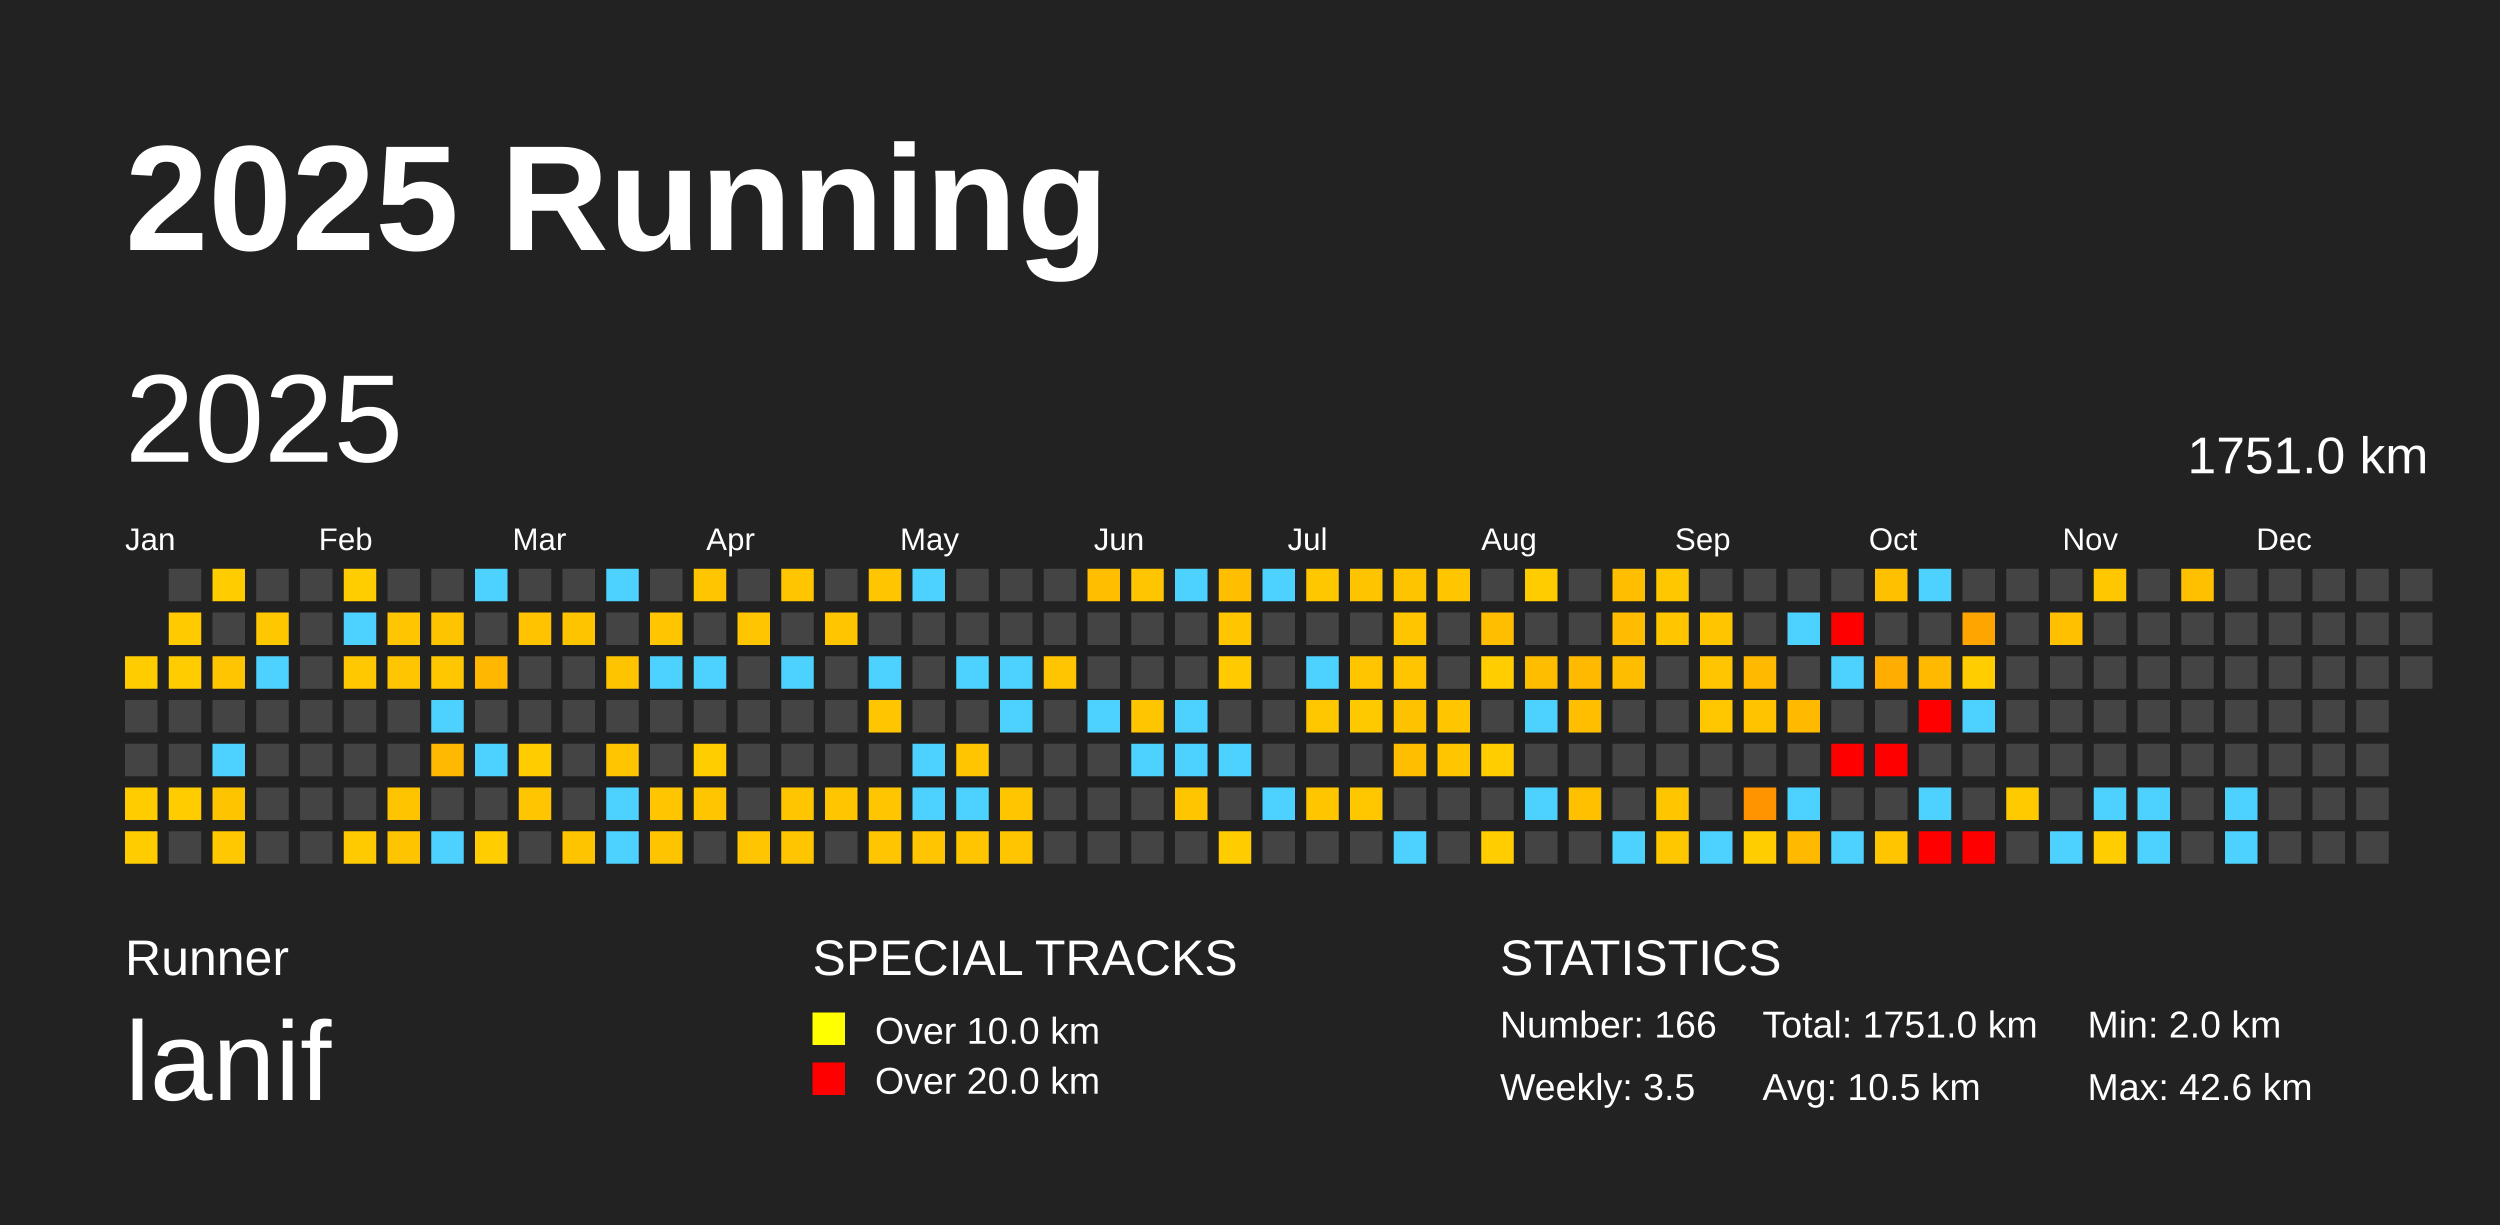
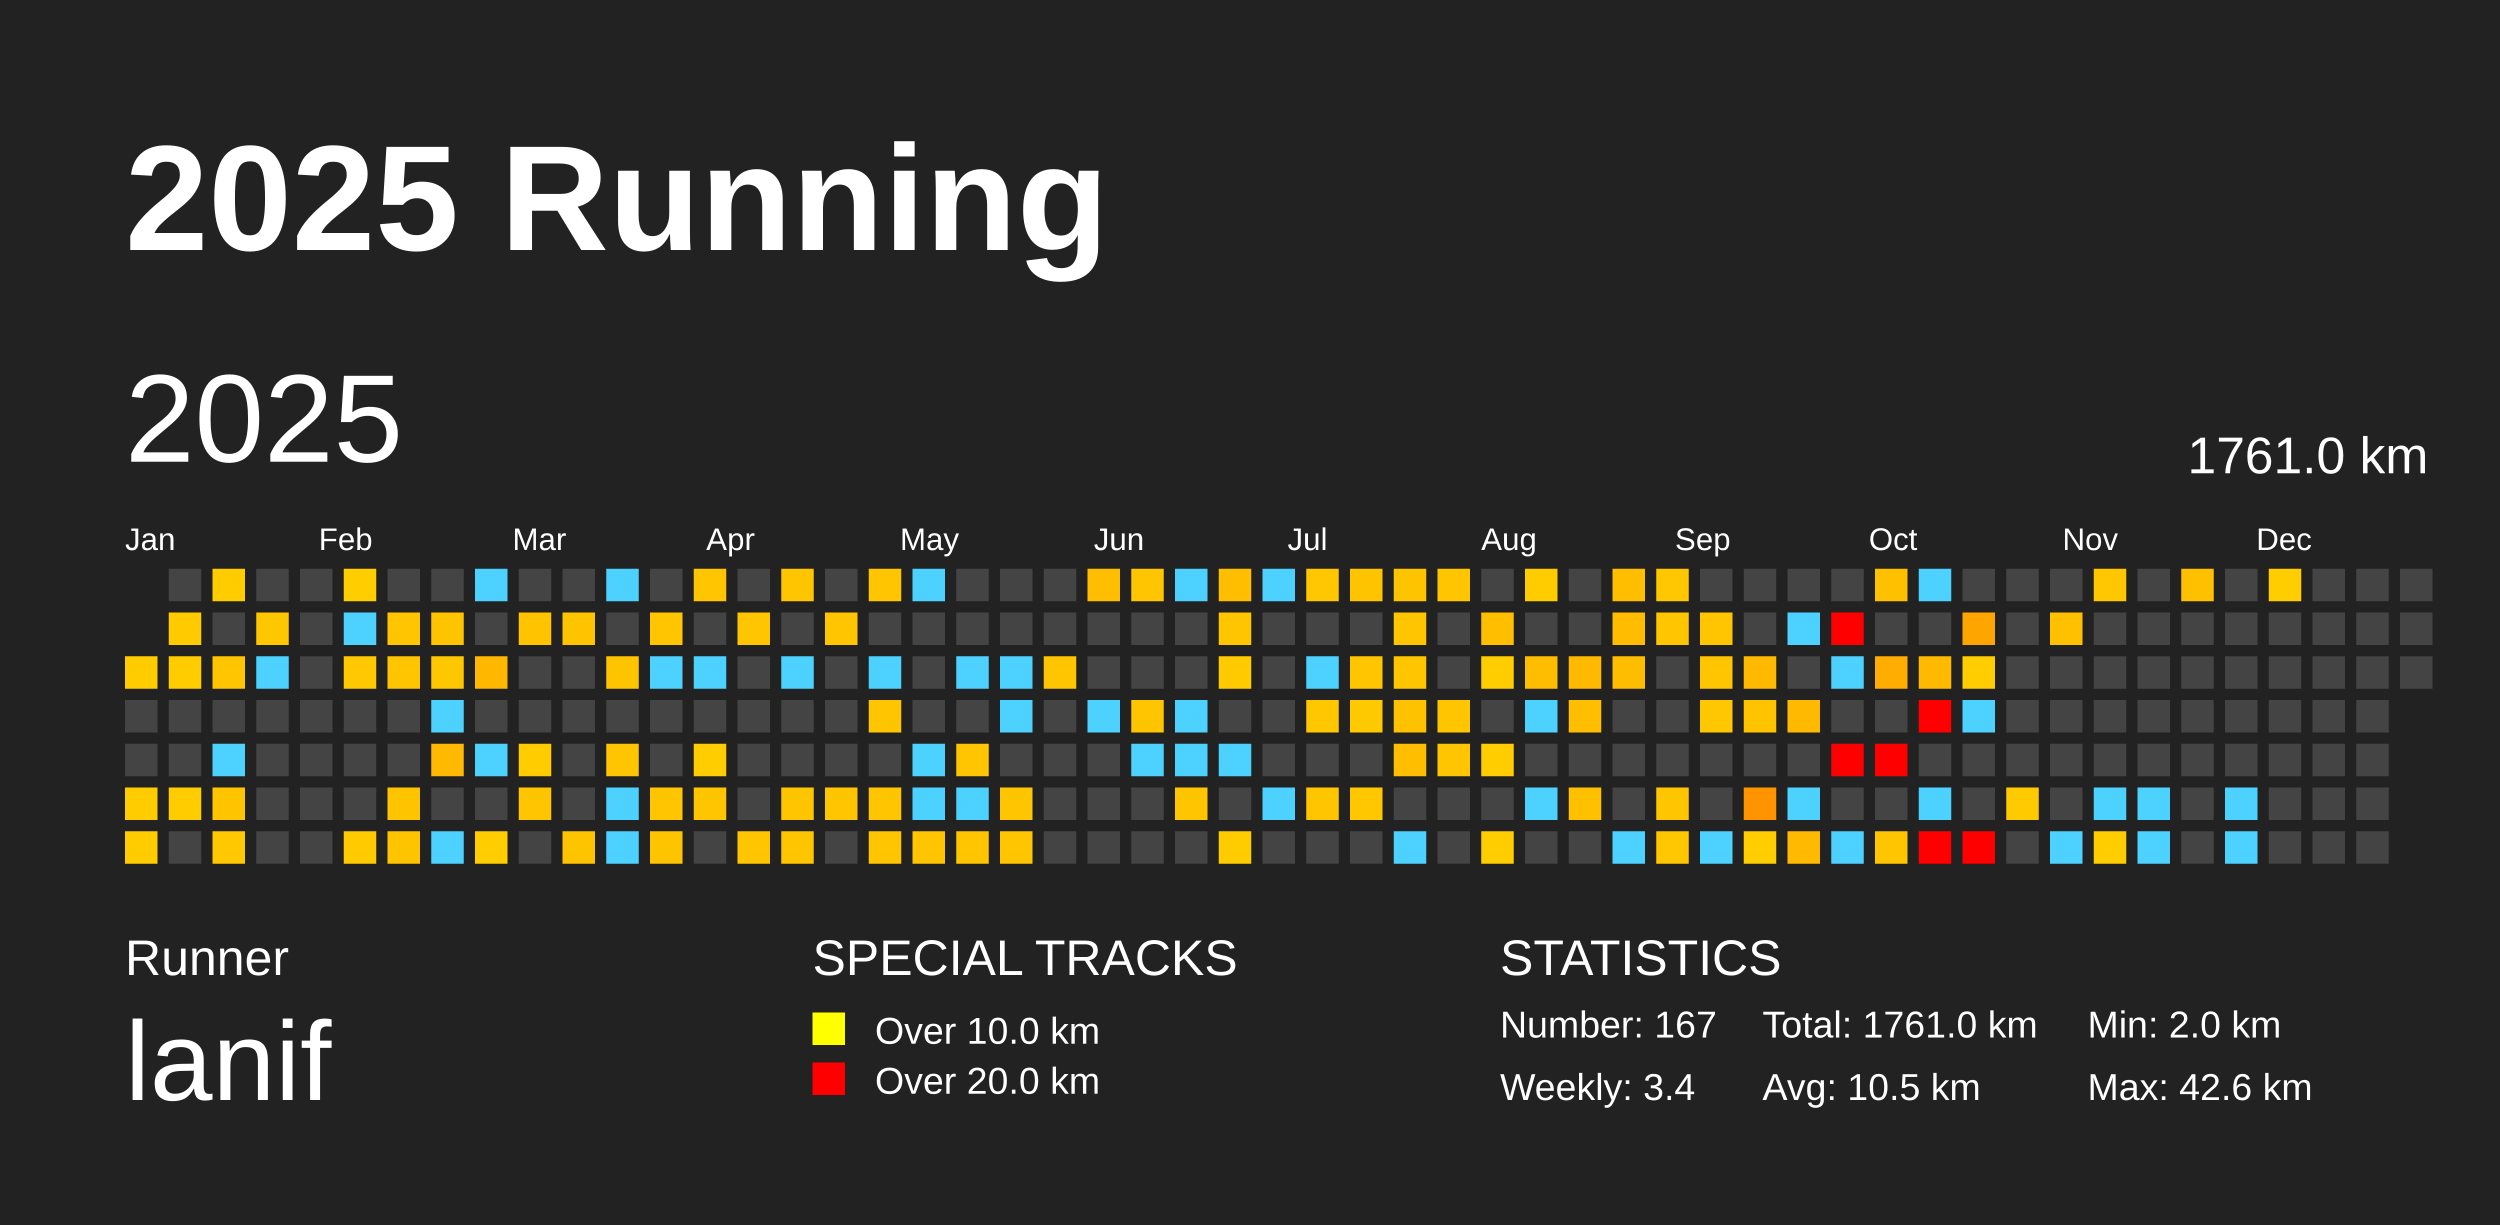
<svg xmlns="http://www.w3.org/2000/svg" baseProfile="full" height="98mm" version="1.1" viewBox="0,0,200,98" width="200mm">
  <defs />
  <rect fill="#222222" height="98" width="200" x="0" y="0" />
  <text fill="#FFFFFF" style="font-size:12px; font-family:Arial; font-weight:bold;" x="10" y="20">2025 Running</text>
  <text fill="#FFFFFF" style="font-size:4px; font-family:Arial" x="10" y="78">Runner</text>
  <text fill="#FFFFFF" style="font-size:9px; font-family:Arial" x="10" y="88">lanif</text>
  <text fill="#FFFFFF" style="font-size:4px; font-family:Arial" x="65" y="78">SPECIAL TRACKS</text>
  <rect fill="yellow" height="2.6" width="2.6" x="65" y="81" />
  <text fill="#FFFFFF" style="font-size:3px; font-family:Arial" x="70" y="83.5">Over 10.0 km</text>
  <rect fill="red" height="2.6" width="2.6" x="65" y="85" />
  <text fill="#FFFFFF" style="font-size:3px; font-family:Arial" x="70" y="87.5">Over 20.0 km</text>
  <text fill="#FFFFFF" style="font-size:4px; font-family:Arial" x="120" y="78">STATISTICS</text>
-   <text fill="#FFFFFF" style="font-size:3px; font-family:Arial" x="120" y="83">Number: 166</text>
-   <text fill="#FFFFFF" style="font-size:3px; font-family:Arial" x="120" y="88">Weekly: 3.5</text>
-   <text fill="#FFFFFF" style="font-size:3px; font-family:Arial" x="141" y="83">Total: 1751.0 km</text>
+   <text fill="#FFFFFF" style="font-size:3px; font-family:Arial" x="120" y="83">Number: 167</text>
+   <text fill="#FFFFFF" style="font-size:3px; font-family:Arial" x="120" y="88">Weekly: 3.4</text>
+   <text fill="#FFFFFF" style="font-size:3px; font-family:Arial" x="141" y="83">Total: 1761.0 km</text>
  <text fill="#FFFFFF" style="font-size:3px; font-family:Arial" x="141" y="88">Avg: 10.5 km</text>
  <text fill="#FFFFFF" style="font-size:3px; font-family:Arial" x="167" y="83">Min: 2.0 km</text>
  <text fill="#FFFFFF" style="font-size:3px; font-family:Arial" x="167" y="88">Max: 42.6 km</text>
  <text dominant-baseline="hanging" fill="#FFFFFF" style="font-size:10.0px; font-family:Arial;" x="10" y="30">2025</text>
-   <text dominant-baseline="hanging" fill="#FFFFFF" style="font-size:4.125px; font-family:Arial;" x="175" y="35">1751.0 km</text>
+   <text dominant-baseline="hanging" fill="#FFFFFF" style="font-size:4.125px; font-family:Arial;" x="175" y="35">1761.0 km</text>
  <text fill="#FFFFFF" style="font-size:2.5px; font-family:Arial" x="10.0" y="44">Jan</text>
  <text fill="#FFFFFF" style="font-size:2.5px; font-family:Arial" x="25.5" y="44">Feb</text>
  <text fill="#FFFFFF" style="font-size:2.5px; font-family:Arial" x="41.0" y="44">Mar</text>
  <text fill="#FFFFFF" style="font-size:2.5px; font-family:Arial" x="56.5" y="44">Apr</text>
  <text fill="#FFFFFF" style="font-size:2.5px; font-family:Arial" x="72.0" y="44">May</text>
  <text fill="#FFFFFF" style="font-size:2.5px; font-family:Arial" x="87.5" y="44">Jun</text>
  <text fill="#FFFFFF" style="font-size:2.5px; font-family:Arial" x="103.0" y="44">Jul</text>
  <text fill="#FFFFFF" style="font-size:2.5px; font-family:Arial" x="118.5" y="44">Aug</text>
  <text fill="#FFFFFF" style="font-size:2.5px; font-family:Arial" x="134.0" y="44">Sep</text>
  <text fill="#FFFFFF" style="font-size:2.5px; font-family:Arial" x="149.5" y="44">Oct</text>
  <text fill="#FFFFFF" style="font-size:2.5px; font-family:Arial" x="165.0" y="44">Nov</text>
  <text fill="#FFFFFF" style="font-size:2.5px; font-family:Arial" x="180.5" y="44">Dec</text>
  <rect fill="#ffcc00" height="2.6" width="2.6" x="10.0" y="52.5" />
  <rect fill="#444444" height="2.6" width="2.6" x="10.0" y="56.0" />
  <rect fill="#444444" height="2.6" width="2.6" x="10.0" y="59.5" />
  <rect fill="#ffcc00" height="2.6" width="2.6" x="10.0" y="63.0" />
  <rect fill="#ffcc00" height="2.6" width="2.6" x="10.0" y="66.5" />
  <rect fill="#444444" height="2.6" width="2.6" x="13.5" y="45.5" />
  <rect fill="#ffcb00" height="2.6" width="2.6" x="13.5" y="49.0" />
  <rect fill="#ffcc00" height="2.6" width="2.6" x="13.5" y="52.5" />
  <rect fill="#444444" height="2.6" width="2.6" x="13.5" y="56.0" />
  <rect fill="#444444" height="2.6" width="2.6" x="13.5" y="59.5" />
  <rect fill="#ffcc00" height="2.6" width="2.6" x="13.5" y="63.0" />
  <rect fill="#444444" height="2.6" width="2.6" x="13.5" y="66.5" />
  <rect fill="#ffcc00" height="2.6" width="2.6" x="17.0" y="45.5" />
  <rect fill="#444444" height="2.6" width="2.6" x="17.0" y="49.0" />
  <rect fill="#ffc500" height="2.6" width="2.6" x="17.0" y="52.5" />
  <rect fill="#444444" height="2.6" width="2.6" x="17.0" y="56.0" />
  <rect fill="#4dd2ff" height="2.6" width="2.6" x="17.0" y="59.5" />
  <rect fill="#ffc400" height="2.6" width="2.6" x="17.0" y="63.0" />
  <rect fill="#ffc800" height="2.6" width="2.6" x="17.0" y="66.5" />
  <rect fill="#444444" height="2.6" width="2.6" x="20.5" y="45.5" />
  <rect fill="#ffc700" height="2.6" width="2.6" x="20.5" y="49.0" />
  <rect fill="#4dd2ff" height="2.6" width="2.6" x="20.5" y="52.5" />
  <rect fill="#444444" height="2.6" width="2.6" x="20.5" y="56.0" />
  <rect fill="#444444" height="2.6" width="2.6" x="20.5" y="59.5" />
  <rect fill="#444444" height="2.6" width="2.6" x="20.5" y="63.0" />
  <rect fill="#444444" height="2.6" width="2.6" x="20.5" y="66.5" />
  <rect fill="#444444" height="2.6" width="2.6" x="24.0" y="45.5" />
  <rect fill="#444444" height="2.6" width="2.6" x="24.0" y="49.0" />
  <rect fill="#444444" height="2.6" width="2.6" x="24.0" y="52.5" />
  <rect fill="#444444" height="2.6" width="2.6" x="24.0" y="56.0" />
  <rect fill="#444444" height="2.6" width="2.6" x="24.0" y="59.5" />
  <rect fill="#444444" height="2.6" width="2.6" x="24.0" y="63.0" />
  <rect fill="#444444" height="2.6" width="2.6" x="24.0" y="66.5" />
  <rect fill="#ffcd00" height="2.6" width="2.6" x="27.5" y="45.5" />
  <rect fill="#4dd2ff" height="2.6" width="2.6" x="27.5" y="49.0" />
  <rect fill="#ffc800" height="2.6" width="2.6" x="27.5" y="52.5" />
  <rect fill="#444444" height="2.6" width="2.6" x="27.5" y="56.0" />
  <rect fill="#444444" height="2.6" width="2.6" x="27.5" y="59.5" />
  <rect fill="#444444" height="2.6" width="2.6" x="27.5" y="63.0" />
  <rect fill="#ffcb00" height="2.6" width="2.6" x="27.5" y="66.5" />
  <rect fill="#444444" height="2.6" width="2.6" x="31.0" y="45.5" />
  <rect fill="#ffc500" height="2.6" width="2.6" x="31.0" y="49.0" />
  <rect fill="#ffc500" height="2.6" width="2.6" x="31.0" y="52.5" />
  <rect fill="#444444" height="2.6" width="2.6" x="31.0" y="56.0" />
  <rect fill="#444444" height="2.6" width="2.6" x="31.0" y="59.5" />
  <rect fill="#ffc400" height="2.6" width="2.6" x="31.0" y="63.0" />
  <rect fill="#ffc400" height="2.6" width="2.6" x="31.0" y="66.5" />
  <rect fill="#444444" height="2.6" width="2.6" x="34.5" y="45.5" />
  <rect fill="#ffc400" height="2.6" width="2.6" x="34.5" y="49.0" />
  <rect fill="#ffc700" height="2.6" width="2.6" x="34.5" y="52.5" />
  <rect fill="#4dd2ff" height="2.6" width="2.6" x="34.5" y="56.0" />
  <rect fill="#ffb900" height="2.6" width="2.6" x="34.5" y="59.5" />
  <rect fill="#444444" height="2.6" width="2.6" x="34.5" y="63.0" />
  <rect fill="#4dd2ff" height="2.6" width="2.6" x="34.5" y="66.5" />
  <rect fill="#4dd2ff" height="2.6" width="2.6" x="38.0" y="45.5" />
  <rect fill="#444444" height="2.6" width="2.6" x="38.0" y="49.0" />
  <rect fill="#ffb700" height="2.6" width="2.6" x="38.0" y="52.5" />
  <rect fill="#444444" height="2.6" width="2.6" x="38.0" y="56.0" />
  <rect fill="#4dd2ff" height="2.6" width="2.6" x="38.0" y="59.5" />
  <rect fill="#444444" height="2.6" width="2.6" x="38.0" y="63.0" />
  <rect fill="#ffcd00" height="2.6" width="2.6" x="38.0" y="66.5" />
  <rect fill="#444444" height="2.6" width="2.6" x="41.5" y="45.5" />
  <rect fill="#ffc300" height="2.6" width="2.6" x="41.5" y="49.0" />
  <rect fill="#444444" height="2.6" width="2.6" x="41.5" y="52.5" />
  <rect fill="#444444" height="2.6" width="2.6" x="41.5" y="56.0" />
  <rect fill="#ffcc00" height="2.6" width="2.6" x="41.5" y="59.5" />
  <rect fill="#ffc500" height="2.6" width="2.6" x="41.5" y="63.0" />
  <rect fill="#444444" height="2.6" width="2.6" x="41.5" y="66.5" />
  <rect fill="#444444" height="2.6" width="2.6" x="45.0" y="45.5" />
  <rect fill="#ffc400" height="2.6" width="2.6" x="45.0" y="49.0" />
  <rect fill="#444444" height="2.6" width="2.6" x="45.0" y="52.5" />
  <rect fill="#444444" height="2.6" width="2.6" x="45.0" y="56.0" />
  <rect fill="#444444" height="2.6" width="2.6" x="45.0" y="59.5" />
  <rect fill="#444444" height="2.6" width="2.6" x="45.0" y="63.0" />
  <rect fill="#ffc400" height="2.6" width="2.6" x="45.0" y="66.5" />
  <rect fill="#4dd2ff" height="2.6" width="2.6" x="48.5" y="45.5" />
  <rect fill="#444444" height="2.6" width="2.6" x="48.5" y="49.0" />
  <rect fill="#ffc400" height="2.6" width="2.6" x="48.5" y="52.5" />
  <rect fill="#444444" height="2.6" width="2.6" x="48.5" y="56.0" />
  <rect fill="#ffc500" height="2.6" width="2.6" x="48.5" y="59.5" />
  <rect fill="#4dd2ff" height="2.6" width="2.6" x="48.5" y="63.0" />
  <rect fill="#4dd2ff" height="2.6" width="2.6" x="48.5" y="66.5" />
  <rect fill="#444444" height="2.6" width="2.6" x="52.0" y="45.5" />
  <rect fill="#ffc500" height="2.6" width="2.6" x="52.0" y="49.0" />
  <rect fill="#4dd2ff" height="2.6" width="2.6" x="52.0" y="52.5" />
  <rect fill="#444444" height="2.6" width="2.6" x="52.0" y="56.0" />
  <rect fill="#444444" height="2.6" width="2.6" x="52.0" y="59.5" />
  <rect fill="#ffc500" height="2.6" width="2.6" x="52.0" y="63.0" />
  <rect fill="#ffc400" height="2.6" width="2.6" x="52.0" y="66.5" />
  <rect fill="#ffc500" height="2.6" width="2.6" x="55.5" y="45.5" />
  <rect fill="#444444" height="2.6" width="2.6" x="55.5" y="49.0" />
  <rect fill="#4dd2ff" height="2.6" width="2.6" x="55.5" y="52.5" />
  <rect fill="#444444" height="2.6" width="2.6" x="55.5" y="56.0" />
  <rect fill="#ffcd00" height="2.6" width="2.6" x="55.5" y="59.5" />
  <rect fill="#ffc500" height="2.6" width="2.6" x="55.5" y="63.0" />
  <rect fill="#444444" height="2.6" width="2.6" x="55.5" y="66.5" />
  <rect fill="#444444" height="2.6" width="2.6" x="59.0" y="45.5" />
  <rect fill="#ffc500" height="2.6" width="2.6" x="59.0" y="49.0" />
  <rect fill="#444444" height="2.6" width="2.6" x="59.0" y="52.5" />
  <rect fill="#444444" height="2.6" width="2.6" x="59.0" y="56.0" />
  <rect fill="#444444" height="2.6" width="2.6" x="59.0" y="59.5" />
  <rect fill="#444444" height="2.6" width="2.6" x="59.0" y="63.0" />
  <rect fill="#ffc500" height="2.6" width="2.6" x="59.0" y="66.5" />
  <rect fill="#ffc500" height="2.6" width="2.6" x="62.5" y="45.5" />
  <rect fill="#444444" height="2.6" width="2.6" x="62.5" y="49.0" />
  <rect fill="#4dd2ff" height="2.6" width="2.6" x="62.5" y="52.5" />
  <rect fill="#444444" height="2.6" width="2.6" x="62.5" y="56.0" />
  <rect fill="#444444" height="2.6" width="2.6" x="62.5" y="59.5" />
  <rect fill="#ffc500" height="2.6" width="2.6" x="62.5" y="63.0" />
  <rect fill="#ffc500" height="2.6" width="2.6" x="62.5" y="66.5" />
  <rect fill="#444444" height="2.6" width="2.6" x="66.0" y="45.5" />
  <rect fill="#ffc500" height="2.6" width="2.6" x="66.0" y="49.0" />
  <rect fill="#444444" height="2.6" width="2.6" x="66.0" y="52.5" />
  <rect fill="#444444" height="2.6" width="2.6" x="66.0" y="56.0" />
  <rect fill="#444444" height="2.6" width="2.6" x="66.0" y="59.5" />
  <rect fill="#ffc500" height="2.6" width="2.6" x="66.0" y="63.0" />
  <rect fill="#444444" height="2.6" width="2.6" x="66.0" y="66.5" />
  <rect fill="#ffc500" height="2.6" width="2.6" x="69.5" y="45.5" />
  <rect fill="#444444" height="2.6" width="2.6" x="69.5" y="49.0" />
  <rect fill="#4dd2ff" height="2.6" width="2.6" x="69.5" y="52.5" />
  <rect fill="#ffc500" height="2.6" width="2.6" x="69.5" y="56.0" />
  <rect fill="#444444" height="2.6" width="2.6" x="69.5" y="59.5" />
  <rect fill="#ffc500" height="2.6" width="2.6" x="69.5" y="63.0" />
  <rect fill="#ffc500" height="2.6" width="2.6" x="69.5" y="66.5" />
  <rect fill="#4dd2ff" height="2.6" width="2.6" x="73.0" y="45.5" />
  <rect fill="#444444" height="2.6" width="2.6" x="73.0" y="49.0" />
  <rect fill="#444444" height="2.6" width="2.6" x="73.0" y="52.5" />
  <rect fill="#444444" height="2.6" width="2.6" x="73.0" y="56.0" />
  <rect fill="#4dd2ff" height="2.6" width="2.6" x="73.0" y="59.5" />
  <rect fill="#4dd2ff" height="2.6" width="2.6" x="73.0" y="63.0" />
  <rect fill="#ffc500" height="2.6" width="2.6" x="73.0" y="66.5" />
  <rect fill="#444444" height="2.6" width="2.6" x="76.5" y="45.5" />
  <rect fill="#444444" height="2.6" width="2.6" x="76.5" y="49.0" />
  <rect fill="#4dd2ff" height="2.6" width="2.6" x="76.5" y="52.5" />
  <rect fill="#444444" height="2.6" width="2.6" x="76.5" y="56.0" />
  <rect fill="#ffc500" height="2.6" width="2.6" x="76.5" y="59.5" />
  <rect fill="#4dd2ff" height="2.6" width="2.6" x="76.5" y="63.0" />
  <rect fill="#ffc500" height="2.6" width="2.6" x="76.5" y="66.5" />
  <rect fill="#444444" height="2.6" width="2.6" x="80.0" y="45.5" />
  <rect fill="#444444" height="2.6" width="2.6" x="80.0" y="49.0" />
  <rect fill="#4dd2ff" height="2.6" width="2.6" x="80.0" y="52.5" />
  <rect fill="#4dd2ff" height="2.6" width="2.6" x="80.0" y="56.0" />
  <rect fill="#444444" height="2.6" width="2.6" x="80.0" y="59.5" />
  <rect fill="#ffc500" height="2.6" width="2.6" x="80.0" y="63.0" />
  <rect fill="#ffc500" height="2.6" width="2.6" x="80.0" y="66.5" />
  <rect fill="#444444" height="2.6" width="2.6" x="83.5" y="45.5" />
  <rect fill="#444444" height="2.6" width="2.6" x="83.5" y="49.0" />
  <rect fill="#ffc500" height="2.6" width="2.6" x="83.5" y="52.5" />
  <rect fill="#444444" height="2.6" width="2.6" x="83.5" y="56.0" />
  <rect fill="#444444" height="2.6" width="2.6" x="83.5" y="59.5" />
  <rect fill="#444444" height="2.6" width="2.6" x="83.5" y="63.0" />
  <rect fill="#444444" height="2.6" width="2.6" x="83.5" y="66.5" />
  <rect fill="#ffbe00" height="2.6" width="2.6" x="87.0" y="45.5" />
  <rect fill="#444444" height="2.6" width="2.6" x="87.0" y="49.0" />
  <rect fill="#444444" height="2.6" width="2.6" x="87.0" y="52.5" />
  <rect fill="#4dd2ff" height="2.6" width="2.6" x="87.0" y="56.0" />
  <rect fill="#444444" height="2.6" width="2.6" x="87.0" y="59.5" />
  <rect fill="#444444" height="2.6" width="2.6" x="87.0" y="63.0" />
  <rect fill="#444444" height="2.6" width="2.6" x="87.0" y="66.5" />
  <rect fill="#ffc500" height="2.6" width="2.6" x="90.5" y="45.5" />
  <rect fill="#444444" height="2.6" width="2.6" x="90.5" y="49.0" />
  <rect fill="#444444" height="2.6" width="2.6" x="90.5" y="52.5" />
  <rect fill="#ffc500" height="2.6" width="2.6" x="90.5" y="56.0" />
  <rect fill="#4dd2ff" height="2.6" width="2.6" x="90.5" y="59.5" />
  <rect fill="#444444" height="2.6" width="2.6" x="90.5" y="63.0" />
  <rect fill="#444444" height="2.6" width="2.6" x="90.5" y="66.5" />
  <rect fill="#4dd2ff" height="2.6" width="2.6" x="94.0" y="45.5" />
  <rect fill="#444444" height="2.6" width="2.6" x="94.0" y="49.0" />
  <rect fill="#444444" height="2.6" width="2.6" x="94.0" y="52.5" />
  <rect fill="#4dd2ff" height="2.6" width="2.6" x="94.0" y="56.0" />
  <rect fill="#4dd2ff" height="2.6" width="2.6" x="94.0" y="59.5" />
  <rect fill="#ffc500" height="2.6" width="2.6" x="94.0" y="63.0" />
  <rect fill="#444444" height="2.6" width="2.6" x="94.0" y="66.5" />
  <rect fill="#ffbf00" height="2.6" width="2.6" x="97.5" y="45.5" />
  <rect fill="#ffc600" height="2.6" width="2.6" x="97.5" y="49.0" />
  <rect fill="#ffca00" height="2.6" width="2.6" x="97.5" y="52.5" />
  <rect fill="#444444" height="2.6" width="2.6" x="97.5" y="56.0" />
  <rect fill="#4dd2ff" height="2.6" width="2.6" x="97.5" y="59.5" />
  <rect fill="#444444" height="2.6" width="2.6" x="97.5" y="63.0" />
  <rect fill="#ffcc00" height="2.6" width="2.6" x="97.5" y="66.5" />
  <rect fill="#4dd2ff" height="2.6" width="2.6" x="101.0" y="45.5" />
  <rect fill="#444444" height="2.6" width="2.6" x="101.0" y="49.0" />
  <rect fill="#444444" height="2.6" width="2.6" x="101.0" y="52.5" />
  <rect fill="#444444" height="2.6" width="2.6" x="101.0" y="56.0" />
  <rect fill="#444444" height="2.6" width="2.6" x="101.0" y="59.5" />
  <rect fill="#4dd2ff" height="2.6" width="2.6" x="101.0" y="63.0" />
  <rect fill="#444444" height="2.6" width="2.6" x="101.0" y="66.5" />
  <rect fill="#ffc700" height="2.6" width="2.6" x="104.5" y="45.5" />
  <rect fill="#444444" height="2.6" width="2.6" x="104.5" y="49.0" />
  <rect fill="#4dd2ff" height="2.6" width="2.6" x="104.5" y="52.5" />
  <rect fill="#ffc700" height="2.6" width="2.6" x="104.5" y="56.0" />
  <rect fill="#444444" height="2.6" width="2.6" x="104.5" y="59.5" />
  <rect fill="#ffc600" height="2.6" width="2.6" x="104.5" y="63.0" />
  <rect fill="#444444" height="2.6" width="2.6" x="104.5" y="66.5" />
  <rect fill="#ffc400" height="2.6" width="2.6" x="108.0" y="45.5" />
  <rect fill="#444444" height="2.6" width="2.6" x="108.0" y="49.0" />
  <rect fill="#ffc600" height="2.6" width="2.6" x="108.0" y="52.5" />
  <rect fill="#ffc900" height="2.6" width="2.6" x="108.0" y="56.0" />
  <rect fill="#444444" height="2.6" width="2.6" x="108.0" y="59.5" />
  <rect fill="#ffc700" height="2.6" width="2.6" x="108.0" y="63.0" />
  <rect fill="#444444" height="2.6" width="2.6" x="108.0" y="66.5" />
  <rect fill="#ffc400" height="2.6" width="2.6" x="111.5" y="45.5" />
  <rect fill="#ffc600" height="2.6" width="2.6" x="111.5" y="49.0" />
  <rect fill="#ffc600" height="2.6" width="2.6" x="111.5" y="52.5" />
  <rect fill="#ffc200" height="2.6" width="2.6" x="111.5" y="56.0" />
  <rect fill="#ffbf00" height="2.6" width="2.6" x="111.5" y="59.5" />
  <rect fill="#444444" height="2.6" width="2.6" x="111.5" y="63.0" />
  <rect fill="#4dd2ff" height="2.6" width="2.6" x="111.5" y="66.5" />
  <rect fill="#ffc600" height="2.6" width="2.6" x="115.0" y="45.5" />
  <rect fill="#444444" height="2.6" width="2.6" x="115.0" y="49.0" />
  <rect fill="#444444" height="2.6" width="2.6" x="115.0" y="52.5" />
  <rect fill="#ffc600" height="2.6" width="2.6" x="115.0" y="56.0" />
  <rect fill="#ffc600" height="2.6" width="2.6" x="115.0" y="59.5" />
  <rect fill="#444444" height="2.6" width="2.6" x="115.0" y="63.0" />
  <rect fill="#444444" height="2.6" width="2.6" x="115.0" y="66.5" />
  <rect fill="#444444" height="2.6" width="2.6" x="118.5" y="45.5" />
  <rect fill="#ffbe00" height="2.6" width="2.6" x="118.5" y="49.0" />
  <rect fill="#ffcd00" height="2.6" width="2.6" x="118.5" y="52.5" />
  <rect fill="#444444" height="2.6" width="2.6" x="118.5" y="56.0" />
  <rect fill="#ffcd00" height="2.6" width="2.6" x="118.5" y="59.5" />
  <rect fill="#444444" height="2.6" width="2.6" x="118.5" y="63.0" />
  <rect fill="#ffcd00" height="2.6" width="2.6" x="118.5" y="66.5" />
  <rect fill="#ffcc00" height="2.6" width="2.6" x="122.0" y="45.5" />
  <rect fill="#444444" height="2.6" width="2.6" x="122.0" y="49.0" />
  <rect fill="#ffbd00" height="2.6" width="2.6" x="122.0" y="52.5" />
  <rect fill="#4dd2ff" height="2.6" width="2.6" x="122.0" y="56.0" />
  <rect fill="#444444" height="2.6" width="2.6" x="122.0" y="59.5" />
  <rect fill="#4dd2ff" height="2.6" width="2.6" x="122.0" y="63.0" />
  <rect fill="#444444" height="2.6" width="2.6" x="122.0" y="66.5" />
  <rect fill="#444444" height="2.6" width="2.6" x="125.5" y="45.5" />
  <rect fill="#444444" height="2.6" width="2.6" x="125.5" y="49.0" />
  <rect fill="#ffba00" height="2.6" width="2.6" x="125.5" y="52.5" />
  <rect fill="#ffbf00" height="2.6" width="2.6" x="125.5" y="56.0" />
  <rect fill="#444444" height="2.6" width="2.6" x="125.5" y="59.5" />
  <rect fill="#ffc000" height="2.6" width="2.6" x="125.5" y="63.0" />
  <rect fill="#444444" height="2.6" width="2.6" x="125.5" y="66.5" />
  <rect fill="#ffbe00" height="2.6" width="2.6" x="129.0" y="45.5" />
  <rect fill="#ffbc00" height="2.6" width="2.6" x="129.0" y="49.0" />
  <rect fill="#ffbd00" height="2.6" width="2.6" x="129.0" y="52.5" />
  <rect fill="#444444" height="2.6" width="2.6" x="129.0" y="56.0" />
  <rect fill="#444444" height="2.6" width="2.6" x="129.0" y="59.5" />
  <rect fill="#444444" height="2.6" width="2.6" x="129.0" y="63.0" />
  <rect fill="#4dd2ff" height="2.6" width="2.6" x="129.0" y="66.5" />
  <rect fill="#ffc700" height="2.6" width="2.6" x="132.5" y="45.5" />
  <rect fill="#ffc600" height="2.6" width="2.6" x="132.5" y="49.0" />
  <rect fill="#444444" height="2.6" width="2.6" x="132.5" y="52.5" />
  <rect fill="#444444" height="2.6" width="2.6" x="132.5" y="56.0" />
  <rect fill="#444444" height="2.6" width="2.6" x="132.5" y="59.5" />
  <rect fill="#ffc600" height="2.6" width="2.6" x="132.5" y="63.0" />
  <rect fill="#ffc700" height="2.6" width="2.6" x="132.5" y="66.5" />
  <rect fill="#444444" height="2.6" width="2.6" x="136.0" y="45.5" />
  <rect fill="#ffc600" height="2.6" width="2.6" x="136.0" y="49.0" />
  <rect fill="#ffc500" height="2.6" width="2.6" x="136.0" y="52.5" />
  <rect fill="#ffc700" height="2.6" width="2.6" x="136.0" y="56.0" />
  <rect fill="#444444" height="2.6" width="2.6" x="136.0" y="59.5" />
  <rect fill="#444444" height="2.6" width="2.6" x="136.0" y="63.0" />
  <rect fill="#4dd2ff" height="2.6" width="2.6" x="136.0" y="66.5" />
  <rect fill="#444444" height="2.6" width="2.6" x="139.5" y="45.5" />
  <rect fill="#444444" height="2.6" width="2.6" x="139.5" y="49.0" />
  <rect fill="#ffba00" height="2.6" width="2.6" x="139.5" y="52.5" />
  <rect fill="#ffc300" height="2.6" width="2.6" x="139.5" y="56.0" />
  <rect fill="#444444" height="2.6" width="2.6" x="139.5" y="59.5" />
  <rect fill="#ff9400" height="2.6" width="2.6" x="139.5" y="63.0" />
  <rect fill="#ffcd00" height="2.6" width="2.6" x="139.5" y="66.5" />
  <rect fill="#444444" height="2.6" width="2.6" x="143.0" y="45.5" />
  <rect fill="#4dd2ff" height="2.6" width="2.6" x="143.0" y="49.0" />
  <rect fill="#444444" height="2.6" width="2.6" x="143.0" y="52.5" />
  <rect fill="#ffba00" height="2.6" width="2.6" x="143.0" y="56.0" />
  <rect fill="#444444" height="2.6" width="2.6" x="143.0" y="59.5" />
  <rect fill="#4dd2ff" height="2.6" width="2.6" x="143.0" y="63.0" />
  <rect fill="#ffba00" height="2.6" width="2.6" x="143.0" y="66.5" />
  <rect fill="#444444" height="2.6" width="2.6" x="146.5" y="45.5" />
  <rect fill="red" height="2.6" width="2.6" x="146.5" y="49.0" />
  <rect fill="#4dd2ff" height="2.6" width="2.6" x="146.5" y="52.5" />
  <rect fill="#444444" height="2.6" width="2.6" x="146.5" y="56.0" />
  <rect fill="red" height="2.6" width="2.6" x="146.5" y="59.5" />
  <rect fill="#444444" height="2.6" width="2.6" x="146.5" y="63.0" />
  <rect fill="#4dd2ff" height="2.6" width="2.6" x="146.5" y="66.5" />
  <rect fill="#ffc000" height="2.6" width="2.6" x="150.0" y="45.5" />
  <rect fill="#444444" height="2.6" width="2.6" x="150.0" y="49.0" />
  <rect fill="#ffad00" height="2.6" width="2.6" x="150.0" y="52.5" />
  <rect fill="#444444" height="2.6" width="2.6" x="150.0" y="56.0" />
  <rect fill="red" height="2.6" width="2.6" x="150.0" y="59.5" />
  <rect fill="#444444" height="2.6" width="2.6" x="150.0" y="63.0" />
  <rect fill="#ffc600" height="2.6" width="2.6" x="150.0" y="66.5" />
  <rect fill="#4dd2ff" height="2.6" width="2.6" x="153.5" y="45.5" />
  <rect fill="#444444" height="2.6" width="2.6" x="153.5" y="49.0" />
  <rect fill="#ffba00" height="2.6" width="2.6" x="153.5" y="52.5" />
  <rect fill="red" height="2.6" width="2.6" x="153.5" y="56.0" />
  <rect fill="#444444" height="2.6" width="2.6" x="153.5" y="59.5" />
  <rect fill="#4dd2ff" height="2.6" width="2.6" x="153.5" y="63.0" />
  <rect fill="red" height="2.6" width="2.6" x="153.5" y="66.5" />
  <rect fill="#444444" height="2.6" width="2.6" x="157.0" y="45.5" />
  <rect fill="#ffa500" height="2.6" width="2.6" x="157.0" y="49.0" />
  <rect fill="#ffcd00" height="2.6" width="2.6" x="157.0" y="52.5" />
  <rect fill="#4dd2ff" height="2.6" width="2.6" x="157.0" y="56.0" />
  <rect fill="#444444" height="2.6" width="2.6" x="157.0" y="59.5" />
  <rect fill="#444444" height="2.6" width="2.6" x="157.0" y="63.0" />
  <rect fill="red" height="2.6" width="2.6" x="157.0" y="66.5" />
  <rect fill="#444444" height="2.6" width="2.6" x="160.5" y="45.5" />
  <rect fill="#444444" height="2.6" width="2.6" x="160.5" y="49.0" />
  <rect fill="#444444" height="2.6" width="2.6" x="160.5" y="52.5" />
  <rect fill="#444444" height="2.6" width="2.6" x="160.5" y="56.0" />
  <rect fill="#444444" height="2.6" width="2.6" x="160.5" y="59.5" />
  <rect fill="#ffcb00" height="2.6" width="2.6" x="160.5" y="63.0" />
  <rect fill="#444444" height="2.6" width="2.6" x="160.5" y="66.5" />
  <rect fill="#444444" height="2.6" width="2.6" x="164.0" y="45.5" />
  <rect fill="#ffc000" height="2.6" width="2.6" x="164.0" y="49.0" />
  <rect fill="#444444" height="2.6" width="2.6" x="164.0" y="52.5" />
  <rect fill="#444444" height="2.6" width="2.6" x="164.0" y="56.0" />
  <rect fill="#444444" height="2.6" width="2.6" x="164.0" y="59.5" />
  <rect fill="#444444" height="2.6" width="2.6" x="164.0" y="63.0" />
  <rect fill="#4dd2ff" height="2.6" width="2.6" x="164.0" y="66.5" />
  <rect fill="#ffc700" height="2.6" width="2.6" x="167.5" y="45.5" />
  <rect fill="#444444" height="2.6" width="2.6" x="167.5" y="49.0" />
  <rect fill="#444444" height="2.6" width="2.6" x="167.5" y="52.5" />
  <rect fill="#444444" height="2.6" width="2.6" x="167.5" y="56.0" />
  <rect fill="#444444" height="2.6" width="2.6" x="167.5" y="59.5" />
  <rect fill="#4dd2ff" height="2.6" width="2.6" x="167.5" y="63.0" />
  <rect fill="#ffcd00" height="2.6" width="2.6" x="167.5" y="66.5" />
  <rect fill="#444444" height="2.6" width="2.6" x="171.0" y="45.5" />
  <rect fill="#444444" height="2.6" width="2.6" x="171.0" y="49.0" />
  <rect fill="#444444" height="2.6" width="2.6" x="171.0" y="52.5" />
  <rect fill="#444444" height="2.6" width="2.6" x="171.0" y="56.0" />
  <rect fill="#444444" height="2.6" width="2.6" x="171.0" y="59.5" />
  <rect fill="#4dd2ff" height="2.6" width="2.6" x="171.0" y="63.0" />
  <rect fill="#4dd2ff" height="2.6" width="2.6" x="171.0" y="66.5" />
  <rect fill="#ffc000" height="2.6" width="2.6" x="174.5" y="45.5" />
  <rect fill="#444444" height="2.6" width="2.6" x="174.5" y="49.0" />
  <rect fill="#444444" height="2.6" width="2.6" x="174.5" y="52.5" />
  <rect fill="#444444" height="2.6" width="2.6" x="174.5" y="56.0" />
  <rect fill="#444444" height="2.6" width="2.6" x="174.5" y="59.5" />
  <rect fill="#444444" height="2.6" width="2.6" x="174.5" y="63.0" />
  <rect fill="#444444" height="2.6" width="2.6" x="174.5" y="66.5" />
  <rect fill="#444444" height="2.6" width="2.6" x="178.0" y="45.5" />
  <rect fill="#444444" height="2.6" width="2.6" x="178.0" y="49.0" />
  <rect fill="#444444" height="2.6" width="2.6" x="178.0" y="52.5" />
  <rect fill="#444444" height="2.6" width="2.6" x="178.0" y="56.0" />
  <rect fill="#444444" height="2.6" width="2.6" x="178.0" y="59.5" />
  <rect fill="#4dd2ff" height="2.6" width="2.6" x="178.0" y="63.0" />
  <rect fill="#4dd2ff" height="2.6" width="2.6" x="178.0" y="66.5" />
-   <rect fill="#444444" height="2.6" width="2.6" x="181.5" y="45.5" />
+   <rect fill="#ffcd00" height="2.6" width="2.6" x="181.5" y="45.5" />
  <rect fill="#444444" height="2.6" width="2.6" x="181.5" y="49.0" />
  <rect fill="#444444" height="2.6" width="2.6" x="181.5" y="52.5" />
  <rect fill="#444444" height="2.6" width="2.6" x="181.5" y="56.0" />
  <rect fill="#444444" height="2.6" width="2.6" x="181.5" y="59.5" />
  <rect fill="#444444" height="2.6" width="2.6" x="181.5" y="63.0" />
  <rect fill="#444444" height="2.6" width="2.6" x="181.5" y="66.5" />
  <rect fill="#444444" height="2.6" width="2.6" x="185.0" y="45.5" />
  <rect fill="#444444" height="2.6" width="2.6" x="185.0" y="49.0" />
  <rect fill="#444444" height="2.6" width="2.6" x="185.0" y="52.5" />
  <rect fill="#444444" height="2.6" width="2.6" x="185.0" y="56.0" />
  <rect fill="#444444" height="2.6" width="2.6" x="185.0" y="59.5" />
  <rect fill="#444444" height="2.6" width="2.6" x="185.0" y="63.0" />
  <rect fill="#444444" height="2.6" width="2.6" x="185.0" y="66.5" />
  <rect fill="#444444" height="2.6" width="2.6" x="188.5" y="45.5" />
  <rect fill="#444444" height="2.6" width="2.6" x="188.5" y="49.0" />
  <rect fill="#444444" height="2.6" width="2.6" x="188.5" y="52.5" />
  <rect fill="#444444" height="2.6" width="2.6" x="188.5" y="56.0" />
  <rect fill="#444444" height="2.6" width="2.6" x="188.5" y="59.5" />
  <rect fill="#444444" height="2.6" width="2.6" x="188.5" y="63.0" />
  <rect fill="#444444" height="2.6" width="2.6" x="188.5" y="66.5" />
  <rect fill="#444444" height="2.6" width="2.6" x="192.0" y="45.5" />
  <rect fill="#444444" height="2.6" width="2.6" x="192.0" y="49.0" />
  <rect fill="#444444" height="2.6" width="2.6" x="192.0" y="52.5" />
</svg>
